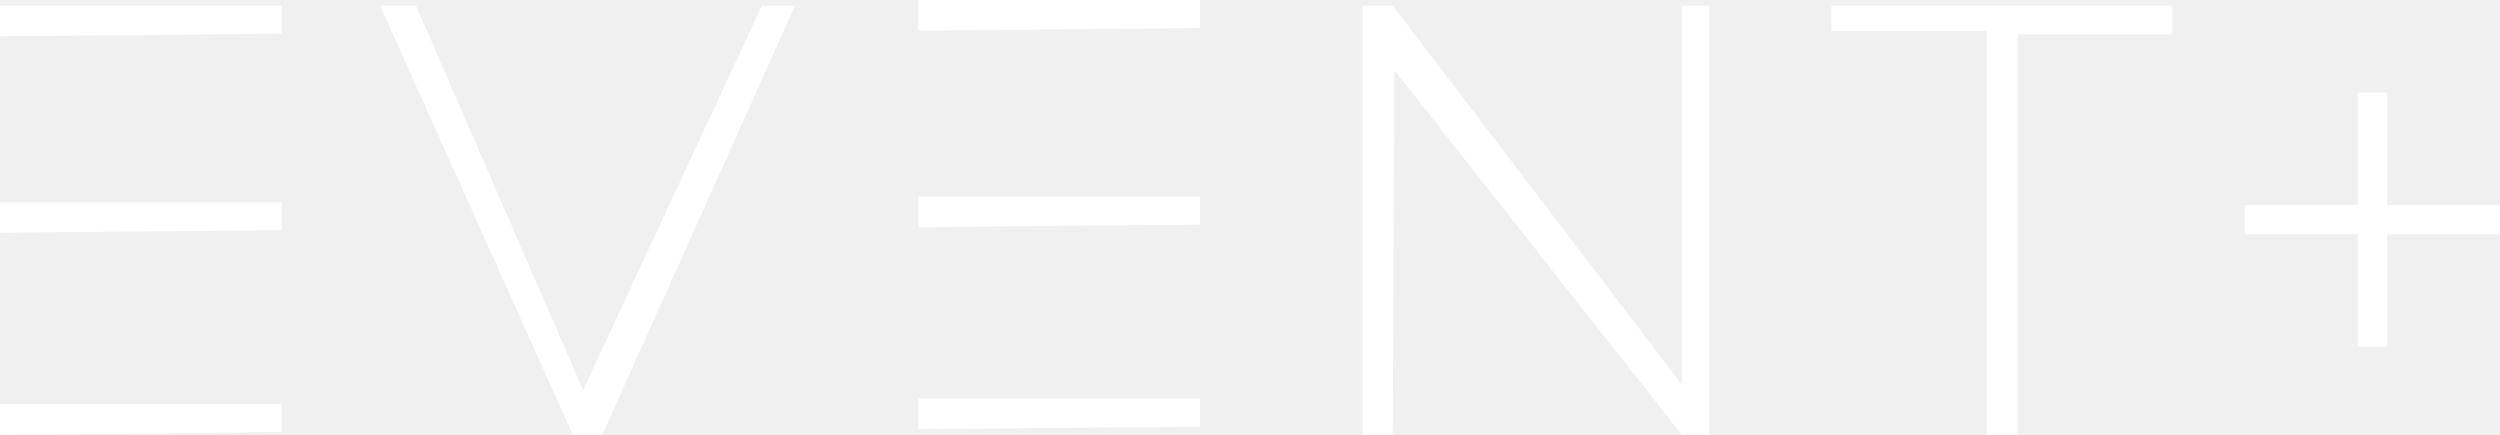
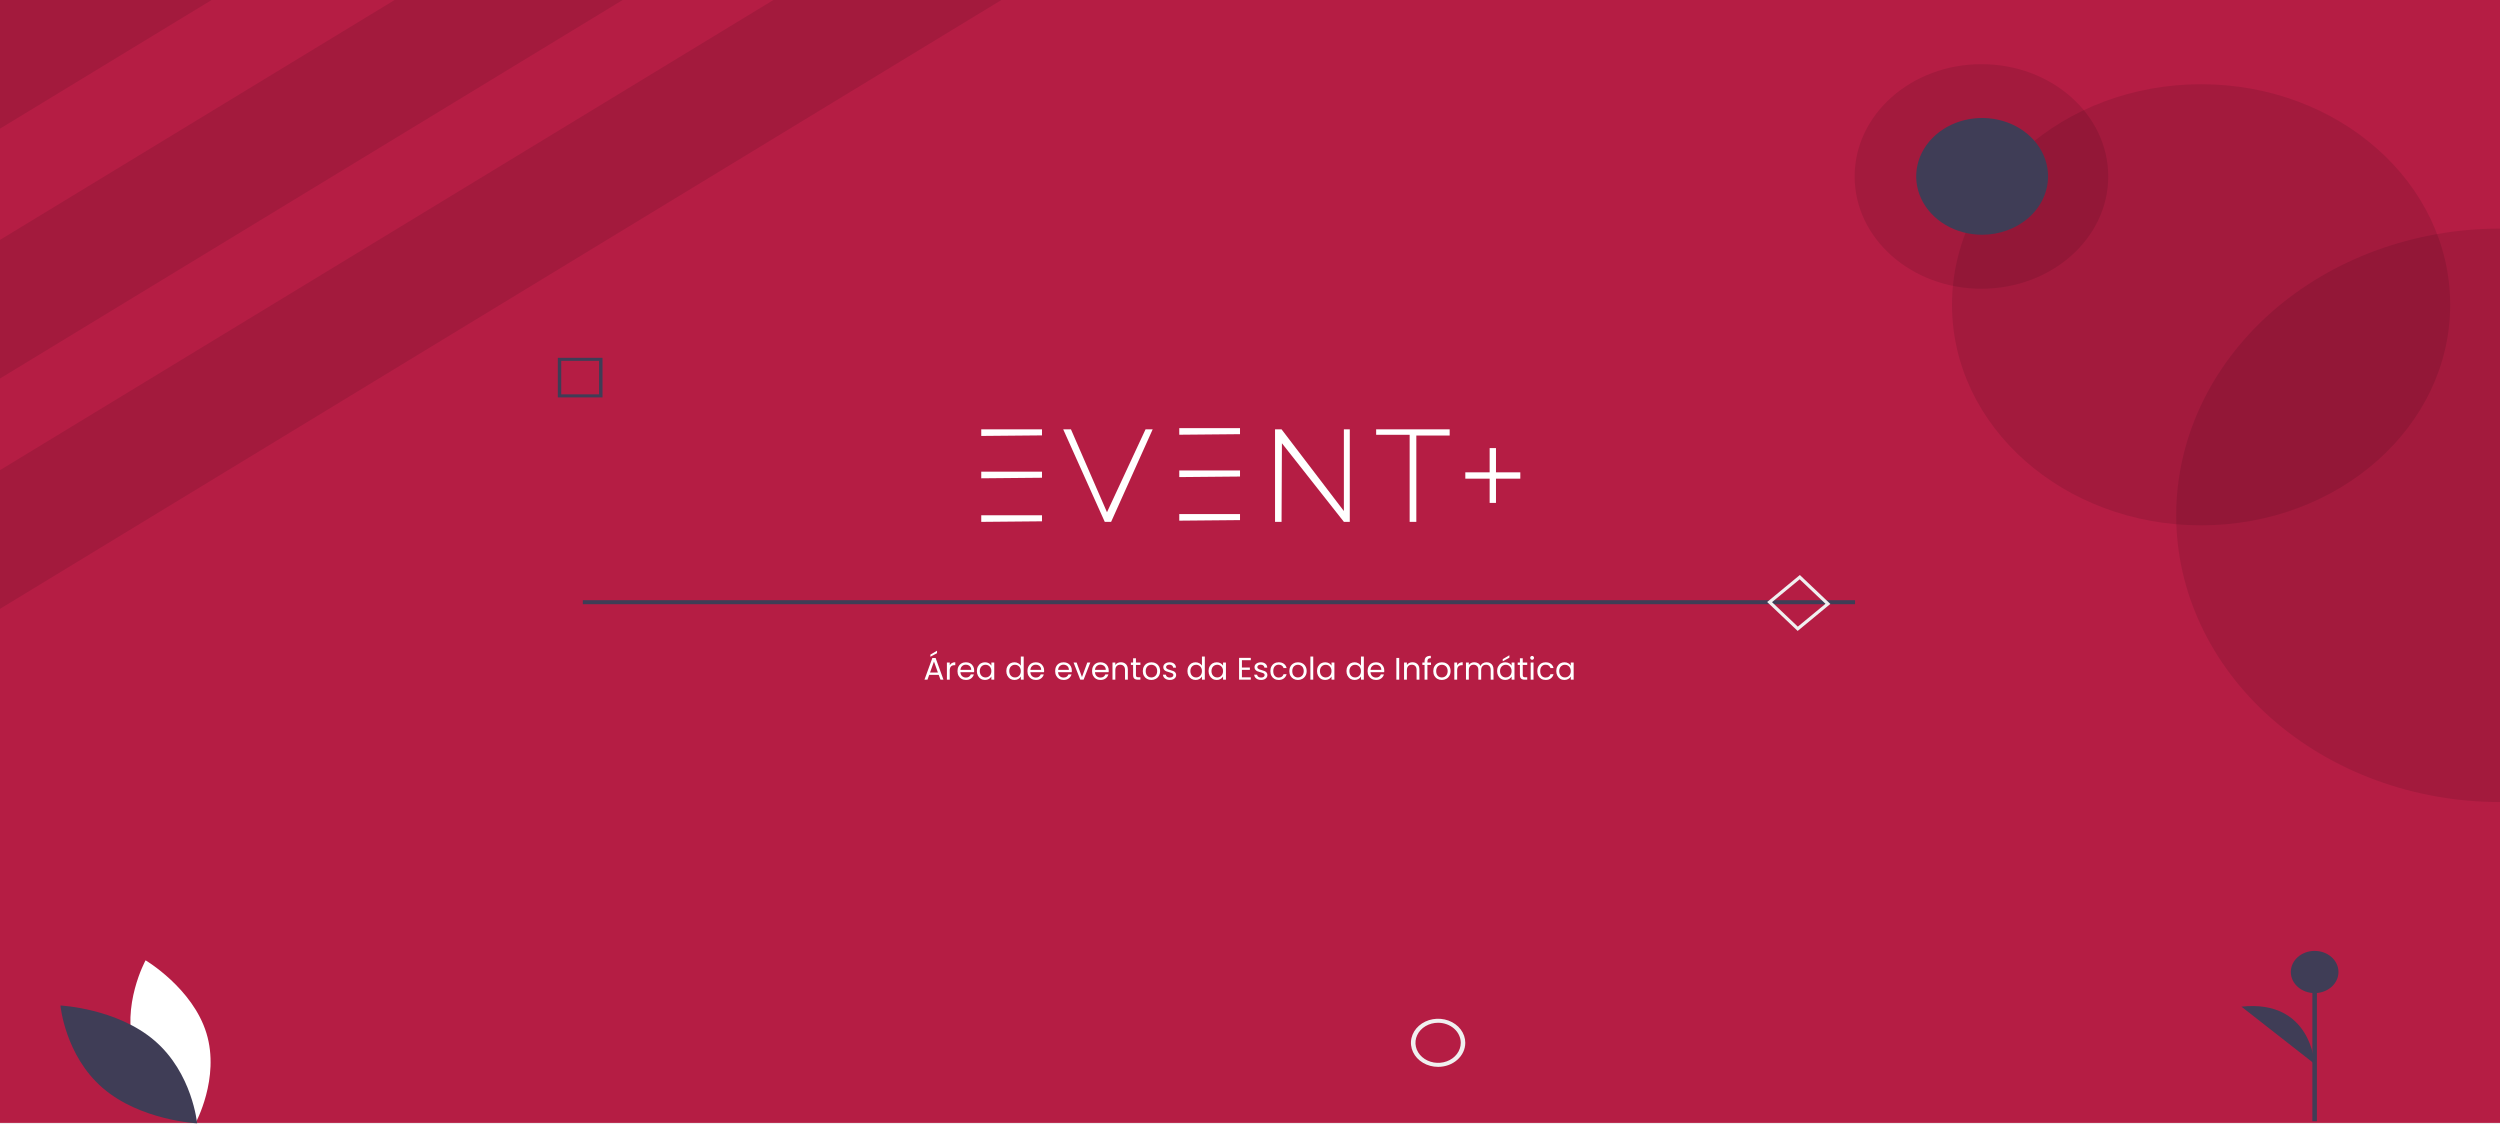
- <svg xmlns="http://www.w3.org/2000/svg" width="345" height="60" viewBox="0 0 345 60" fill="none">
-   <g clip-path="url(#clip0_21_662)">
-     <path d="M0 0.774V5.004L38.874 4.647V0.774H0Z" fill="white" />
-     <path d="M0 27.885V32.114L38.874 31.758V27.885H0Z" fill="white" />
-     <path d="M0 55.77V60L38.874 59.644V55.77H0Z" fill="white" />
-     <path d="M126.73 0V4.229L165.604 3.873V0H126.73Z" fill="white" />
-     <path d="M126.73 27.111V31.34L165.604 30.984V27.111H126.73Z" fill="white" />
-     <path d="M126.73 54.996V59.225L165.604 58.869V54.996H126.73Z" fill="white" />
-     <path d="M52.449 0.774H57.409L80.469 53.834L105.147 0.774H109.718L83.113 60H79.047L52.449 0.774Z" fill="white" />
-     <path d="M192.194 60H188.026V0.774H192.194L232.079 53.059V0.774H235.865V60H232.094L192.427 9.682L192.194 60Z" fill="white" />
-     <path d="M252.736 0.774H299.789V4.74H278.447V60H274.179V4.26H252.736V0.774Z" fill="white" />
-     <path d="M329.427 12.781H325.376V47.854H329.427V12.781Z" fill="white" />
-     <path d="M345.008 28.296H309.803V32.331H345.008V28.296Z" fill="white" />
+ <svg xmlns="http://www.w3.org/2000/svg" width="1600" height="719" viewBox="0 0 1600 719" fill="none">
+   <g clip-path="url(#clip0_20_630)">
+     <path d="M1600 0H0V718.652H1600V0Z" fill="#B51D44" />
+     <path d="M1482.82 622.075H1479.92V717.567H1482.82V622.075Z" fill="#3F3D56" />
+     <path d="M1481.37 635.579C1489.8 635.579 1496.62 629.533 1496.62 622.075C1496.62 614.617 1489.8 608.571 1481.37 608.571C1472.95 608.571 1466.12 614.617 1466.12 622.075C1466.12 629.533 1472.95 635.579 1481.37 635.579Z" fill="#3F3D56" />
+     <path d="M1481.37 680.929C1481.37 680.929 1479.19 639.437 1434.53 644.26L1481.37 680.929Z" fill="#3F3D56" />
+     <path d="M86.099 672.286C94.901 701.096 125.049 718.939 125.049 718.939C125.049 718.939 140.926 690.071 132.125 661.261C123.323 632.451 93.175 614.608 93.175 614.608C93.175 614.608 77.298 643.476 86.099 672.286Z" fill="white" />
+     <path d="M99.033 666.095C123.185 686.913 126.135 718.916 126.135 718.916C126.135 718.916 89.927 717.165 65.775 696.347C41.623 675.528 38.673 643.525 38.673 643.525C38.673 643.525 74.881 645.276 99.033 666.095Z" fill="#3F3D56" />
+     <path opacity="0.1" d="M640.913 0L0 389.663V300.884L494.971 0H640.913Z" fill="black" />
+     <path opacity="0.1" d="M398.507 0L0 242.25V153.522L252.551 0H398.507Z" fill="black" />
+     <path opacity="0.1" d="M135.449 0L0 82.337V0H135.449Z" fill="black" />
+     <path d="M1187.24 384.132H373V386.698H1187.24V384.132Z" fill="#3F3D56" />
+     <path d="M920.391 682.799C916.952 682.799 913.589 681.896 910.729 680.204C907.869 678.512 905.64 676.107 904.324 673.293C903.008 670.479 902.663 667.383 903.334 664.395C904.005 661.408 905.662 658.664 908.094 656.51C910.526 654.357 913.625 652.89 916.998 652.296C920.372 651.702 923.869 652.007 927.047 653.172C930.225 654.338 932.941 656.312 934.852 658.844C936.763 661.376 937.783 664.354 937.783 667.4C937.777 671.482 935.943 675.397 932.683 678.284C929.423 681.171 925.002 682.795 920.391 682.799ZM920.391 654.567C917.525 654.567 914.723 655.319 912.34 656.729C909.956 658.139 908.099 660.144 907.002 662.489C905.905 664.834 905.618 667.414 906.177 669.903C906.736 672.393 908.117 674.679 910.143 676.474C912.17 678.269 914.753 679.491 917.564 679.986C920.375 680.481 923.289 680.227 925.937 679.256C928.586 678.285 930.849 676.64 932.442 674.529C934.034 672.419 934.884 669.938 934.884 667.4C934.88 663.997 933.351 660.735 930.634 658.33C927.918 655.924 924.234 654.57 920.391 654.567Z" fill="#F0F0F0" />
+     <path d="M385.61 254.334H357V229H385.61V254.334ZM359.201 252.385H383.41V230.949H359.201V252.385Z" fill="#3F3D56" />
+     <path d="M1150.5 403.806L1130.98 385.28L1151.9 368L1171.42 386.526L1150.5 403.806ZM1134.09 385.376L1150.6 401.052L1168.31 386.43L1151.79 370.754L1134.09 385.376Z" fill="#F0F0F0" />
+     <path opacity="0.1" d="M1600 146.297V513.322C1545.03 513.322 1492.32 493.988 1453.45 459.573C1414.59 425.158 1392.75 378.48 1392.75 329.81C1392.75 281.139 1414.59 234.462 1453.45 200.047C1492.32 165.631 1545.03 146.297 1600 146.297Z" fill="black" />
+     <path opacity="0.1" d="M1408.7 336.226C1496.74 336.226 1568.12 273.025 1568.12 195.063C1568.12 117.1 1496.74 53.899 1408.7 53.899C1320.65 53.899 1249.28 117.1 1249.28 195.063C1249.28 273.025 1320.65 336.226 1408.7 336.226Z" fill="black" />
+     <path opacity="0.1" d="M1268.12 184.796C1312.94 184.796 1349.28 152.621 1349.28 112.931C1349.28 73.241 1312.94 41.066 1268.12 41.066C1223.29 41.066 1186.96 73.241 1186.96 112.931C1186.96 152.621 1223.29 184.796 1268.12 184.796Z" fill="black" />
+     <path d="M1268.57 150.24C1260.22 150.24 1252.06 148.048 1245.12 143.943C1238.18 139.837 1232.77 134.001 1229.58 127.174C1226.39 120.346 1225.55 112.834 1227.18 105.586C1228.81 98.338 1232.83 91.68 1238.73 86.454C1244.63 81.229 1252.15 77.67 1260.33 76.228C1268.52 74.787 1277 75.526 1284.71 78.355C1292.42 81.183 1299.01 85.972 1303.65 92.116C1308.29 98.261 1310.76 105.485 1310.76 112.875C1310.75 122.781 1306.3 132.279 1298.39 139.284C1290.48 146.288 1279.75 150.229 1268.57 150.24Z" fill="#3F3D56" />
+     <path d="M600.78 431.9H594.7L593.58 435H591.66L596.7 421.14H598.8L603.82 435H601.9L600.78 431.9ZM600.26 430.42L597.74 423.38L595.22 430.42H600.26ZM599.7 418.04L595.44 420.32V418.96L599.7 416.46V418.04ZM607.837 425.82C608.157 425.193 608.61 424.707 609.197 424.36C609.797 424.013 610.523 423.84 611.377 423.84V425.72H610.897C608.857 425.72 607.837 426.827 607.837 429.04V435H606.017V424.04H607.837V425.82ZM623.478 429.1C623.478 429.447 623.458 429.813 623.418 430.2H614.658C614.724 431.28 615.091 432.127 615.758 432.74C616.438 433.34 617.258 433.64 618.218 433.64C619.004 433.64 619.658 433.46 620.178 433.1C620.711 432.727 621.084 432.233 621.298 431.62H623.258C622.964 432.673 622.378 433.533 621.498 434.2C620.618 434.853 619.524 435.18 618.218 435.18C617.178 435.18 616.244 434.947 615.418 434.48C614.604 434.013 613.964 433.353 613.498 432.5C613.031 431.633 612.798 430.633 612.798 429.5C612.798 428.367 613.024 427.373 613.478 426.52C613.931 425.667 614.564 425.013 615.378 424.56C616.204 424.093 617.151 423.86 618.218 423.86C619.258 423.86 620.178 424.087 620.978 424.54C621.778 424.993 622.391 425.62 622.818 426.42C623.258 427.207 623.478 428.1 623.478 429.1ZM621.598 428.72C621.598 428.027 621.444 427.433 621.138 426.94C620.831 426.433 620.411 426.053 619.878 425.8C619.358 425.533 618.778 425.4 618.138 425.4C617.218 425.4 616.431 425.693 615.778 426.28C615.138 426.867 614.771 427.68 614.678 428.72H621.598ZM625.2 429.48C625.2 428.36 625.427 427.38 625.88 426.54C626.333 425.687 626.953 425.027 627.74 424.56C628.54 424.093 629.427 423.86 630.4 423.86C631.36 423.86 632.193 424.067 632.9 424.48C633.607 424.893 634.133 425.413 634.48 426.04V424.04H636.32V435H634.48V432.96C634.12 433.6 633.58 434.133 632.86 434.56C632.153 434.973 631.327 435.18 630.38 435.18C629.407 435.18 628.527 434.94 627.74 434.46C626.953 433.98 626.333 433.307 625.88 432.44C625.427 431.573 625.2 430.587 625.2 429.48ZM634.48 429.5C634.48 428.673 634.313 427.953 633.98 427.34C633.647 426.727 633.193 426.26 632.62 425.94C632.06 425.607 631.44 425.44 630.76 425.44C630.08 425.44 629.46 425.6 628.9 425.92C628.34 426.24 627.893 426.707 627.56 427.32C627.227 427.933 627.06 428.653 627.06 429.48C627.06 430.32 627.227 431.053 627.56 431.68C627.893 432.293 628.34 432.767 628.9 433.1C629.46 433.42 630.08 433.58 630.76 433.58C631.44 433.58 632.06 433.42 632.62 433.1C633.193 432.767 633.647 432.293 633.98 431.68C634.313 431.053 634.48 430.327 634.48 429.5ZM644.048 429.48C644.048 428.36 644.274 427.38 644.728 426.54C645.181 425.687 645.801 425.027 646.588 424.56C647.388 424.093 648.281 423.86 649.268 423.86C650.121 423.86 650.914 424.06 651.648 424.46C652.381 424.847 652.941 425.36 653.328 426V420.2H655.168V435H653.328V432.94C652.968 433.593 652.434 434.133 651.728 434.56C651.021 434.973 650.194 435.18 649.248 435.18C648.274 435.18 647.388 434.94 646.588 434.46C645.801 433.98 645.181 433.307 644.728 432.44C644.274 431.573 644.048 430.587 644.048 429.48ZM653.328 429.5C653.328 428.673 653.161 427.953 652.828 427.34C652.494 426.727 652.041 426.26 651.468 425.94C650.908 425.607 650.288 425.44 649.608 425.44C648.928 425.44 648.308 425.6 647.748 425.92C647.188 426.24 646.741 426.707 646.408 427.32C646.074 427.933 645.908 428.653 645.908 429.48C645.908 430.32 646.074 431.053 646.408 431.68C646.741 432.293 647.188 432.767 647.748 433.1C648.308 433.42 648.928 433.58 649.608 433.58C650.288 433.58 650.908 433.42 651.468 433.1C652.041 432.767 652.494 432.293 652.828 431.68C653.161 431.053 653.328 430.327 653.328 429.5ZM668.243 429.1C668.243 429.447 668.223 429.813 668.183 430.2H659.423C659.49 431.28 659.856 432.127 660.523 432.74C661.203 433.34 662.023 433.64 662.983 433.64C663.77 433.64 664.423 433.46 664.943 433.1C665.476 432.727 665.85 432.233 666.063 431.62H668.023C667.73 432.673 667.143 433.533 666.263 434.2C665.383 434.853 664.29 435.18 662.983 435.18C661.943 435.18 661.01 434.947 660.183 434.48C659.37 434.013 658.73 433.353 658.263 432.5C657.796 431.633 657.563 430.633 657.563 429.5C657.563 428.367 657.79 427.373 658.243 426.52C658.696 425.667 659.33 425.013 660.143 424.56C660.97 424.093 661.916 423.86 662.983 423.86C664.023 423.86 664.943 424.087 665.743 424.54C666.543 424.993 667.156 425.62 667.583 426.42C668.023 427.207 668.243 428.1 668.243 429.1ZM666.363 428.72C666.363 428.027 666.21 427.433 665.903 426.94C665.596 426.433 665.176 426.053 664.643 425.8C664.123 425.533 663.543 425.4 662.903 425.4C661.983 425.4 661.196 425.693 660.543 426.28C659.903 426.867 659.536 427.68 659.443 428.72H666.363ZM685.978 429.1C685.978 429.447 685.958 429.813 685.918 430.2H677.158C677.224 431.28 677.591 432.127 678.258 432.74C678.938 433.34 679.758 433.64 680.718 433.64C681.504 433.64 682.158 433.46 682.678 433.1C683.211 432.727 683.584 432.233 683.798 431.62H685.758C685.464 432.673 684.878 433.533 683.998 434.2C683.118 434.853 682.024 435.18 680.718 435.18C679.678 435.18 678.744 434.947 677.918 434.48C677.104 434.013 676.464 433.353 675.998 432.5C675.531 431.633 675.298 430.633 675.298 429.5C675.298 428.367 675.524 427.373 675.978 426.52C676.431 425.667 677.064 425.013 677.878 424.56C678.704 424.093 679.651 423.86 680.718 423.86C681.758 423.86 682.678 424.087 683.478 424.54C684.278 424.993 684.891 425.62 685.318 426.42C685.758 427.207 685.978 428.1 685.978 429.1ZM684.098 428.72C684.098 428.027 683.944 427.433 683.638 426.94C683.331 426.433 682.911 426.053 682.378 425.8C681.858 425.533 681.278 425.4 680.638 425.4C679.718 425.4 678.931 425.693 678.278 426.28C677.638 426.867 677.271 427.68 677.178 428.72H684.098ZM692.46 433.32L695.86 424.04H697.8L693.5 435H691.38L687.08 424.04H689.04L692.46 433.32ZM709.591 429.1C709.591 429.447 709.571 429.813 709.531 430.2H700.771C700.837 431.28 701.204 432.127 701.871 432.74C702.551 433.34 703.371 433.64 704.331 433.64C705.117 433.64 705.771 433.46 706.291 433.1C706.824 432.727 707.197 432.233 707.411 431.62H709.371C709.077 432.673 708.491 433.533 707.611 434.2C706.731 434.853 705.637 435.18 704.331 435.18C703.291 435.18 702.357 434.947 701.531 434.48C700.717 434.013 700.077 433.353 699.611 432.5C699.144 431.633 698.911 430.633 698.911 429.5C698.911 428.367 699.137 427.373 699.591 426.52C700.044 425.667 700.677 425.013 701.491 424.56C702.317 424.093 703.264 423.86 704.331 423.86C705.371 423.86 706.291 424.087 707.091 424.54C707.891 424.993 708.504 425.62 708.931 426.42C709.371 427.207 709.591 428.1 709.591 429.1ZM707.711 428.72C707.711 428.027 707.557 427.433 707.251 426.94C706.944 426.433 706.524 426.053 705.991 425.8C705.471 425.533 704.891 425.4 704.251 425.4C703.331 425.4 702.544 425.693 701.891 426.28C701.251 426.867 700.884 427.68 700.791 428.72H707.711ZM717.333 423.84C718.666 423.84 719.746 424.247 720.573 425.06C721.4 425.86 721.813 427.02 721.813 428.54V435H720.013V428.8C720.013 427.707 719.74 426.873 719.193 426.3C718.646 425.713 717.9 425.42 716.953 425.42C715.993 425.42 715.226 425.72 714.653 426.32C714.093 426.92 713.813 427.793 713.813 428.94V435H711.993V424.04H713.813V425.6C714.173 425.04 714.66 424.607 715.273 424.3C715.9 423.993 716.586 423.84 717.333 423.84ZM727.006 425.54V432C727.006 432.533 727.119 432.913 727.346 433.14C727.573 433.353 727.966 433.46 728.526 433.46H729.866V435H728.226C727.213 435 726.453 434.767 725.946 434.3C725.439 433.833 725.186 433.067 725.186 432V425.54H723.766V424.04H725.186V421.28H727.006V424.04H729.866V425.54H727.006ZM736.851 435.18C735.825 435.18 734.891 434.947 734.051 434.48C733.225 434.013 732.571 433.353 732.091 432.5C731.625 431.633 731.391 430.633 731.391 429.5C731.391 428.38 731.631 427.393 732.111 426.54C732.605 425.673 733.271 425.013 734.111 424.56C734.951 424.093 735.891 423.86 736.931 423.86C737.971 423.86 738.911 424.093 739.751 424.56C740.591 425.013 741.251 425.667 741.731 426.52C742.225 427.373 742.471 428.367 742.471 429.5C742.471 430.633 742.218 431.633 741.711 432.5C741.218 433.353 740.545 434.013 739.691 434.48C738.838 434.947 737.891 435.18 736.851 435.18ZM736.851 433.58C737.505 433.58 738.118 433.427 738.691 433.12C739.265 432.813 739.725 432.353 740.071 431.74C740.431 431.127 740.611 430.38 740.611 429.5C740.611 428.62 740.438 427.873 740.091 427.26C739.745 426.647 739.291 426.193 738.731 425.9C738.171 425.593 737.565 425.44 736.911 425.44C736.245 425.44 735.631 425.593 735.071 425.9C734.525 426.193 734.085 426.647 733.751 427.26C733.418 427.873 733.251 428.62 733.251 429.5C733.251 430.393 733.411 431.147 733.731 431.76C734.065 432.373 734.505 432.833 735.051 433.14C735.598 433.433 736.198 433.58 736.851 433.58ZM748.744 435.18C747.904 435.18 747.151 435.04 746.484 434.76C745.818 434.467 745.291 434.067 744.904 433.56C744.518 433.04 744.304 432.447 744.264 431.78H746.144C746.198 432.327 746.451 432.773 746.904 433.12C747.371 433.467 747.978 433.64 748.724 433.64C749.418 433.64 749.964 433.487 750.364 433.18C750.764 432.873 750.964 432.487 750.964 432.02C750.964 431.54 750.751 431.187 750.324 430.96C749.898 430.72 749.238 430.487 748.344 430.26C747.531 430.047 746.864 429.833 746.344 429.62C745.838 429.393 745.398 429.067 745.024 428.64C744.664 428.2 744.484 427.627 744.484 426.92C744.484 426.36 744.651 425.847 744.984 425.38C745.318 424.913 745.791 424.547 746.404 424.28C747.018 424 747.718 423.86 748.504 423.86C749.718 423.86 750.698 424.167 751.444 424.78C752.191 425.393 752.591 426.233 752.644 427.3H750.824C750.784 426.727 750.551 426.267 750.124 425.92C749.711 425.573 749.151 425.4 748.444 425.4C747.791 425.4 747.271 425.54 746.884 425.82C746.498 426.1 746.304 426.467 746.304 426.92C746.304 427.28 746.418 427.58 746.644 427.82C746.884 428.047 747.178 428.233 747.524 428.38C747.884 428.513 748.378 428.667 749.004 428.84C749.791 429.053 750.431 429.267 750.924 429.48C751.418 429.68 751.838 429.987 752.184 430.4C752.544 430.813 752.731 431.353 752.744 432.02C752.744 432.62 752.578 433.16 752.244 433.64C751.911 434.12 751.438 434.5 750.824 434.78C750.224 435.047 749.531 435.18 748.744 435.18ZM759.965 429.48C759.965 428.36 760.192 427.38 760.645 426.54C761.099 425.687 761.719 425.027 762.505 424.56C763.305 424.093 764.199 423.86 765.185 423.86C766.039 423.86 766.832 424.06 767.565 424.46C768.299 424.847 768.859 425.36 769.245 426V420.2H771.085V435H769.245V432.94C768.885 433.593 768.352 434.133 767.645 434.56C766.939 434.973 766.112 435.18 765.165 435.18C764.192 435.18 763.305 434.94 762.505 434.46C761.719 433.98 761.099 433.307 760.645 432.44C760.192 431.573 759.965 430.587 759.965 429.48ZM769.245 429.5C769.245 428.673 769.079 427.953 768.745 427.34C768.412 426.727 767.959 426.26 767.385 425.94C766.825 425.607 766.205 425.44 765.525 425.44C764.845 425.44 764.225 425.6 763.665 425.92C763.105 426.24 762.659 426.707 762.325 427.32C761.992 427.933 761.825 428.653 761.825 429.48C761.825 430.32 761.992 431.053 762.325 431.68C762.659 432.293 763.105 432.767 763.665 433.1C764.225 433.42 764.845 433.58 765.525 433.58C766.205 433.58 766.825 433.42 767.385 433.1C767.959 432.767 768.412 432.293 768.745 431.68C769.079 431.053 769.245 430.327 769.245 429.5ZM773.481 429.48C773.481 428.36 773.708 427.38 774.161 426.54C774.614 425.687 775.234 425.027 776.021 424.56C776.821 424.093 777.708 423.86 778.681 423.86C779.641 423.86 780.474 424.067 781.181 424.48C781.888 424.893 782.414 425.413 782.761 426.04V424.04H784.601V435H782.761V432.96C782.401 433.6 781.861 434.133 781.141 434.56C780.434 434.973 779.608 435.18 778.661 435.18C777.688 435.18 776.808 434.94 776.021 434.46C775.234 433.98 774.614 433.307 774.161 432.44C773.708 431.573 773.481 430.587 773.481 429.48ZM782.761 429.5C782.761 428.673 782.594 427.953 782.261 427.34C781.928 426.727 781.474 426.26 780.901 425.94C780.341 425.607 779.721 425.44 779.041 425.44C778.361 425.44 777.741 425.6 777.181 425.92C776.621 426.24 776.174 426.707 775.841 427.32C775.508 427.933 775.341 428.653 775.341 429.48C775.341 430.32 775.508 431.053 775.841 431.68C776.174 432.293 776.621 432.767 777.181 433.1C777.741 433.42 778.361 433.58 779.041 433.58C779.721 433.58 780.341 433.42 780.901 433.1C781.474 432.767 781.928 432.293 782.261 431.68C782.594 431.053 782.761 430.327 782.761 429.5ZM794.829 422.54V427.2H799.909V428.7H794.829V433.5H800.509V435H793.009V421.04H800.509V422.54H794.829ZM807.143 435.18C806.303 435.18 805.549 435.04 804.883 434.76C804.216 434.467 803.689 434.067 803.303 433.56C802.916 433.04 802.703 432.447 802.663 431.78H804.543C804.596 432.327 804.849 432.773 805.303 433.12C805.769 433.467 806.376 433.64 807.123 433.64C807.816 433.64 808.363 433.487 808.763 433.18C809.163 432.873 809.363 432.487 809.363 432.02C809.363 431.54 809.149 431.187 808.723 430.96C808.296 430.72 807.636 430.487 806.743 430.26C805.929 430.047 805.263 429.833 804.743 429.62C804.236 429.393 803.796 429.067 803.423 428.64C803.063 428.2 802.883 427.627 802.883 426.92C802.883 426.36 803.049 425.847 803.383 425.38C803.716 424.913 804.189 424.547 804.803 424.28C805.416 424 806.116 423.86 806.903 423.86C808.116 423.86 809.096 424.167 809.843 424.78C810.589 425.393 810.989 426.233 811.043 427.3H809.223C809.183 426.727 808.949 426.267 808.523 425.92C808.109 425.573 807.549 425.4 806.843 425.4C806.189 425.4 805.669 425.54 805.283 425.82C804.896 426.1 804.703 426.467 804.703 426.92C804.703 427.28 804.816 427.58 805.043 427.82C805.283 428.047 805.576 428.233 805.923 428.38C806.283 428.513 806.776 428.667 807.403 428.84C808.189 429.053 808.829 429.267 809.323 429.48C809.816 429.68 810.236 429.987 810.583 430.4C810.943 430.813 811.129 431.353 811.143 432.02C811.143 432.62 810.976 433.16 810.643 433.64C810.309 434.12 809.836 434.5 809.223 434.78C808.623 435.047 807.929 435.18 807.143 435.18ZM813.032 429.5C813.032 428.367 813.259 427.38 813.712 426.54C814.165 425.687 814.792 425.027 815.592 424.56C816.405 424.093 817.332 423.86 818.372 423.86C819.719 423.86 820.825 424.187 821.692 424.84C822.572 425.493 823.152 426.4 823.432 427.56H821.472C821.285 426.893 820.919 426.367 820.372 425.98C819.839 425.593 819.172 425.4 818.372 425.4C817.332 425.4 816.492 425.76 815.852 426.48C815.212 427.187 814.892 428.193 814.892 429.5C814.892 430.82 815.212 431.84 815.852 432.56C816.492 433.28 817.332 433.64 818.372 433.64C819.172 433.64 819.839 433.453 820.372 433.08C820.905 432.707 821.272 432.173 821.472 431.48H823.432C823.139 432.6 822.552 433.5 821.672 434.18C820.792 434.847 819.692 435.18 818.372 435.18C817.332 435.18 816.405 434.947 815.592 434.48C814.792 434.013 814.165 433.353 813.712 432.5C813.259 431.647 813.032 430.647 813.032 429.5ZM830.64 435.18C829.614 435.18 828.68 434.947 827.84 434.48C827.014 434.013 826.36 433.353 825.88 432.5C825.414 431.633 825.18 430.633 825.18 429.5C825.18 428.38 825.42 427.393 825.9 426.54C826.394 425.673 827.06 425.013 827.9 424.56C828.74 424.093 829.68 423.86 830.72 423.86C831.76 423.86 832.7 424.093 833.54 424.56C834.38 425.013 835.04 425.667 835.52 426.52C836.014 427.373 836.26 428.367 836.26 429.5C836.26 430.633 836.007 431.633 835.5 432.5C835.007 433.353 834.334 434.013 833.48 434.48C832.627 434.947 831.68 435.18 830.64 435.18ZM830.64 433.58C831.294 433.58 831.907 433.427 832.48 433.12C833.054 432.813 833.514 432.353 833.86 431.74C834.22 431.127 834.4 430.38 834.4 429.5C834.4 428.62 834.227 427.873 833.88 427.26C833.534 426.647 833.08 426.193 832.52 425.9C831.96 425.593 831.354 425.44 830.7 425.44C830.034 425.44 829.42 425.593 828.86 425.9C828.314 426.193 827.874 426.647 827.54 427.26C827.207 427.873 827.04 428.62 827.04 429.5C827.04 430.393 827.2 431.147 827.52 431.76C827.854 432.373 828.294 432.833 828.84 433.14C829.387 433.433 829.987 433.58 830.64 433.58ZM840.473 420.2V435H838.653V420.2H840.473ZM842.895 429.48C842.895 428.36 843.122 427.38 843.575 426.54C844.028 425.687 844.648 425.027 845.435 424.56C846.235 424.093 847.122 423.86 848.095 423.86C849.055 423.86 849.888 424.067 850.595 424.48C851.302 424.893 851.828 425.413 852.175 426.04V424.04H854.015V435H852.175V432.96C851.815 433.6 851.275 434.133 850.555 434.56C849.848 434.973 849.022 435.18 848.075 435.18C847.102 435.18 846.222 434.94 845.435 434.46C844.648 433.98 844.028 433.307 843.575 432.44C843.122 431.573 842.895 430.587 842.895 429.48ZM852.175 429.5C852.175 428.673 852.008 427.953 851.675 427.34C851.342 426.727 850.888 426.26 850.315 425.94C849.755 425.607 849.135 425.44 848.455 425.44C847.775 425.44 847.155 425.6 846.595 425.92C846.035 426.24 845.588 426.707 845.255 427.32C844.922 427.933 844.755 428.653 844.755 429.48C844.755 430.32 844.922 431.053 845.255 431.68C845.588 432.293 846.035 432.767 846.595 433.1C847.155 433.42 847.775 433.58 848.455 433.58C849.135 433.58 849.755 433.42 850.315 433.1C850.888 432.767 851.342 432.293 851.675 431.68C852.008 431.053 852.175 430.327 852.175 429.5ZM861.743 429.48C861.743 428.36 861.969 427.38 862.423 426.54C862.876 425.687 863.496 425.027 864.283 424.56C865.083 424.093 865.976 423.86 866.963 423.86C867.816 423.86 868.609 424.06 869.343 424.46C870.076 424.847 870.636 425.36 871.023 426V420.2H872.863V435H871.023V432.94C870.663 433.593 870.129 434.133 869.423 434.56C868.716 434.973 867.889 435.18 866.943 435.18C865.969 435.18 865.083 434.94 864.283 434.46C863.496 433.98 862.876 433.307 862.423 432.44C861.969 431.573 861.743 430.587 861.743 429.48ZM871.023 429.5C871.023 428.673 870.856 427.953 870.523 427.34C870.189 426.727 869.736 426.26 869.163 425.94C868.603 425.607 867.983 425.44 867.303 425.44C866.623 425.44 866.003 425.6 865.443 425.92C864.883 426.24 864.436 426.707 864.103 427.32C863.769 427.933 863.603 428.653 863.603 429.48C863.603 430.32 863.769 431.053 864.103 431.68C864.436 432.293 864.883 432.767 865.443 433.1C866.003 433.42 866.623 433.58 867.303 433.58C867.983 433.58 868.603 433.42 869.163 433.1C869.736 432.767 870.189 432.293 870.523 431.68C870.856 431.053 871.023 430.327 871.023 429.5ZM885.938 429.1C885.938 429.447 885.918 429.813 885.878 430.2H877.118C877.185 431.28 877.552 432.127 878.218 432.74C878.898 433.34 879.718 433.64 880.678 433.64C881.465 433.64 882.118 433.46 882.638 433.1C883.172 432.727 883.545 432.233 883.758 431.62H885.718C885.425 432.673 884.838 433.533 883.958 434.2C883.078 434.853 881.985 435.18 880.678 435.18C879.638 435.18 878.705 434.947 877.878 434.48C877.065 434.013 876.425 433.353 875.958 432.5C875.492 431.633 875.258 430.633 875.258 429.5C875.258 428.367 875.485 427.373 875.938 426.52C876.392 425.667 877.025 425.013 877.838 424.56C878.665 424.093 879.612 423.86 880.678 423.86C881.718 423.86 882.638 424.087 883.438 424.54C884.238 424.993 884.852 425.62 885.278 426.42C885.718 427.207 885.938 428.1 885.938 429.1ZM884.058 428.72C884.058 428.027 883.905 427.433 883.598 426.94C883.292 426.433 882.872 426.053 882.338 425.8C881.818 425.533 881.238 425.4 880.598 425.4C879.678 425.4 878.892 425.693 878.238 426.28C877.598 426.867 877.232 427.68 877.138 428.72H884.058ZM895.493 421.06V435H893.673V421.06H895.493ZM903.935 423.84C905.268 423.84 906.348 424.247 907.175 425.06C908.001 425.86 908.415 427.02 908.415 428.54V435H906.615V428.8C906.615 427.707 906.341 426.873 905.795 426.3C905.248 425.713 904.501 425.42 903.555 425.42C902.595 425.42 901.828 425.72 901.255 426.32C900.695 426.92 900.415 427.793 900.415 428.94V435H898.595V424.04H900.415V425.6C900.775 425.04 901.261 424.607 901.875 424.3C902.501 423.993 903.188 423.84 903.935 423.84ZM915.848 425.54H913.548V435H911.728V425.54H910.308V424.04H911.728V423.26C911.728 422.033 912.041 421.14 912.668 420.58C913.308 420.007 914.328 419.72 915.728 419.72V421.24C914.928 421.24 914.361 421.4 914.028 421.72C913.708 422.027 913.548 422.54 913.548 423.26V424.04H915.848V425.54ZM922.75 435.18C921.723 435.18 920.79 434.947 919.95 434.48C919.123 434.013 918.47 433.353 917.99 432.5C917.523 431.633 917.29 430.633 917.29 429.5C917.29 428.38 917.53 427.393 918.01 426.54C918.503 425.673 919.17 425.013 920.01 424.56C920.85 424.093 921.79 423.86 922.83 423.86C923.87 423.86 924.81 424.093 925.65 424.56C926.49 425.013 927.15 425.667 927.63 426.52C928.123 427.373 928.37 428.367 928.37 429.5C928.37 430.633 928.116 431.633 927.61 432.5C927.116 433.353 926.443 434.013 925.59 434.48C924.736 434.947 923.79 435.18 922.75 435.18ZM922.75 433.58C923.403 433.58 924.016 433.427 924.59 433.12C925.163 432.813 925.623 432.353 925.97 431.74C926.33 431.127 926.51 430.38 926.51 429.5C926.51 428.62 926.336 427.873 925.99 427.26C925.643 426.647 925.19 426.193 924.63 425.9C924.07 425.593 923.463 425.44 922.81 425.44C922.143 425.44 921.53 425.593 920.97 425.9C920.423 426.193 919.983 426.647 919.65 427.26C919.316 427.873 919.15 428.62 919.15 429.5C919.15 430.393 919.31 431.147 919.63 431.76C919.963 432.373 920.403 432.833 920.95 433.14C921.496 433.433 922.096 433.58 922.75 433.58ZM932.583 425.82C932.903 425.193 933.356 424.707 933.943 424.36C934.543 424.013 935.269 423.84 936.123 423.84V425.72H935.643C933.603 425.72 932.583 426.827 932.583 429.04V435H930.763V424.04H932.583V425.82ZM951.404 423.84C952.257 423.84 953.017 424.02 953.684 424.38C954.35 424.727 954.877 425.253 955.264 425.96C955.65 426.667 955.844 427.527 955.844 428.54V435H954.044V428.8C954.044 427.707 953.77 426.873 953.224 426.3C952.69 425.713 951.964 425.42 951.044 425.42C950.097 425.42 949.344 425.727 948.784 426.34C948.224 426.94 947.944 427.813 947.944 428.96V435H946.144V428.8C946.144 427.707 945.87 426.873 945.324 426.3C944.79 425.713 944.064 425.42 943.144 425.42C942.197 425.42 941.444 425.727 940.884 426.34C940.324 426.94 940.044 427.813 940.044 428.96V435H938.224V424.04H940.044V425.62C940.404 425.047 940.884 424.607 941.484 424.3C942.097 423.993 942.77 423.84 943.504 423.84C944.424 423.84 945.237 424.047 945.944 424.46C946.65 424.873 947.177 425.48 947.524 426.28C947.83 425.507 948.337 424.907 949.044 424.48C949.75 424.053 950.537 423.84 951.404 423.84ZM958.149 429.48C958.149 428.36 958.376 427.38 958.829 426.54C959.282 425.687 959.902 425.027 960.689 424.56C961.489 424.093 962.376 423.86 963.349 423.86C964.309 423.86 965.142 424.067 965.849 424.48C966.556 424.893 967.082 425.413 967.429 426.04V424.04H969.269V435H967.429V432.96C967.069 433.6 966.529 434.133 965.809 434.56C965.102 434.973 964.276 435.18 963.329 435.18C962.356 435.18 961.476 434.94 960.689 434.46C959.902 433.98 959.282 433.307 958.829 432.44C958.376 431.573 958.149 430.587 958.149 429.48ZM967.429 429.5C967.429 428.673 967.262 427.953 966.929 427.34C966.596 426.727 966.142 426.26 965.569 425.94C965.009 425.607 964.389 425.44 963.709 425.44C963.029 425.44 962.409 425.6 961.849 425.92C961.289 426.24 960.842 426.707 960.509 427.32C960.176 427.933 960.009 428.653 960.009 429.48C960.009 430.32 960.176 431.053 960.509 431.68C960.842 432.293 961.289 432.767 961.849 433.1C962.409 433.42 963.029 433.58 963.709 433.58C964.389 433.58 965.009 433.42 965.569 433.1C966.142 432.767 966.596 432.293 966.929 431.68C967.262 431.053 967.429 430.327 967.429 429.5ZM966.009 420.94L961.749 423.22V421.86L966.009 419.36V420.94ZM974.565 425.54V432C974.565 432.533 974.678 432.913 974.905 433.14C975.131 433.353 975.525 433.46 976.085 433.46H977.425V435H975.785C974.771 435 974.011 434.767 973.505 434.3C972.998 433.833 972.745 433.067 972.745 432V425.54H971.325V424.04H972.745V421.28H974.565V424.04H977.425V425.54H974.565ZM980.57 422.26C980.223 422.26 979.93 422.14 979.69 421.9C979.45 421.66 979.33 421.367 979.33 421.02C979.33 420.673 979.45 420.38 979.69 420.14C979.93 419.9 980.223 419.78 980.57 419.78C980.903 419.78 981.183 419.9 981.41 420.14C981.65 420.38 981.77 420.673 981.77 421.02C981.77 421.367 981.65 421.66 981.41 421.9C981.183 422.14 980.903 422.26 980.57 422.26ZM981.45 424.04V435H979.63V424.04H981.45ZM983.872 429.5C983.872 428.367 984.098 427.38 984.552 426.54C985.005 425.687 985.632 425.027 986.432 424.56C987.245 424.093 988.172 423.86 989.212 423.86C990.558 423.86 991.665 424.187 992.532 424.84C993.412 425.493 993.992 426.4 994.272 427.56H992.312C992.125 426.893 991.758 426.367 991.212 425.98C990.678 425.593 990.012 425.4 989.212 425.4C988.172 425.4 987.332 425.76 986.692 426.48C986.052 427.187 985.732 428.193 985.732 429.5C985.732 430.82 986.052 431.84 986.692 432.56C987.332 433.28 988.172 433.64 989.212 433.64C990.012 433.64 990.678 433.453 991.212 433.08C991.745 432.707 992.112 432.173 992.312 431.48H994.272C993.978 432.6 993.392 433.5 992.512 434.18C991.632 434.847 990.532 435.18 989.212 435.18C988.172 435.18 987.245 434.947 986.432 434.48C985.632 434.013 985.005 433.353 984.552 432.5C984.098 431.647 983.872 430.647 983.872 429.5ZM996.02 429.48C996.02 428.36 996.247 427.38 996.7 426.54C997.153 425.687 997.773 425.027 998.56 424.56C999.36 424.093 1000.25 423.86 1001.22 423.86C1002.18 423.86 1003.01 424.067 1003.72 424.48C1004.43 424.893 1004.95 425.413 1005.3 426.04V424.04H1007.14V435H1005.3V432.96C1004.94 433.6 1004.4 434.133 1003.68 434.56C1002.97 434.973 1002.15 435.18 1001.2 435.18C1000.23 435.18 999.347 434.94 998.56 434.46C997.773 433.98 997.153 433.307 996.7 432.44C996.247 431.573 996.02 430.587 996.02 429.48ZM1005.3 429.5C1005.3 428.673 1005.13 427.953 1004.8 427.34C1004.47 426.727 1004.01 426.26 1003.44 425.94C1002.88 425.607 1002.26 425.44 1001.58 425.44C1000.9 425.44 1000.28 425.6 999.72 425.92C999.16 426.24 998.713 426.707 998.38 427.32C998.047 427.933 997.88 428.653 997.88 429.48C997.88 430.32 998.047 431.053 998.38 431.68C998.713 432.293 999.16 432.767 999.72 433.1C1000.28 433.42 1000.9 433.58 1001.58 433.58C1002.26 433.58 1002.88 433.42 1003.44 433.1C1004.01 432.767 1004.47 432.293 1004.8 431.68C1005.13 431.053 1005.3 430.327 1005.3 429.5Z" fill="white" />
+     <g clip-path="url(#clip1_20_630)">
+       <path d="M628 274.774V279.004L666.874 278.647V274.774H628Z" fill="white" />
+       <path d="M628 301.885V306.115L666.874 305.758V301.885H628Z" fill="white" />
+       <path d="M628 329.771V334L666.874 333.643V329.771H628Z" fill="white" />
+       <path d="M754.73 274V278.229L793.604 277.873V274H754.73Z" fill="white" />
+       <path d="M754.73 301.111V305.34L793.604 304.984V301.111H754.73Z" fill="white" />
+       <path d="M754.73 328.996V333.225L793.604 332.869V328.996H754.73Z" fill="white" />
+       <path d="M680.449 274.774H685.409L708.469 327.834L733.147 274.774H737.718L711.113 334H707.047L680.449 274.774Z" fill="white" />
+       <path d="M820.194 334H816.026V274.774H820.194L860.079 327.059V274.774H863.865V334H860.094L820.427 283.682L820.194 334Z" fill="white" />
+       <path d="M880.736 274.774H927.789V278.74H906.447V334H902.179V278.26H880.736V274.774Z" fill="white" />
+       <path d="M957.427 286.781H953.376V321.854H957.427V286.781Z" fill="white" />
+       <path d="M973.008 302.296H937.803V306.332H973.008V302.296Z" fill="white" />
+     </g>
  </g>
  <defs>
-     <clipPath id="clip0_21_662">
-       <rect width="345" height="60" fill="white" />
+     <clipPath id="clip0_20_630">
+       <rect width="1600" height="719" fill="white" />
+     </clipPath>
+     <clipPath id="clip1_20_630">
+       <rect width="345" height="60" fill="white" transform="translate(628 274)" />
    </clipPath>
  </defs>
</svg>
